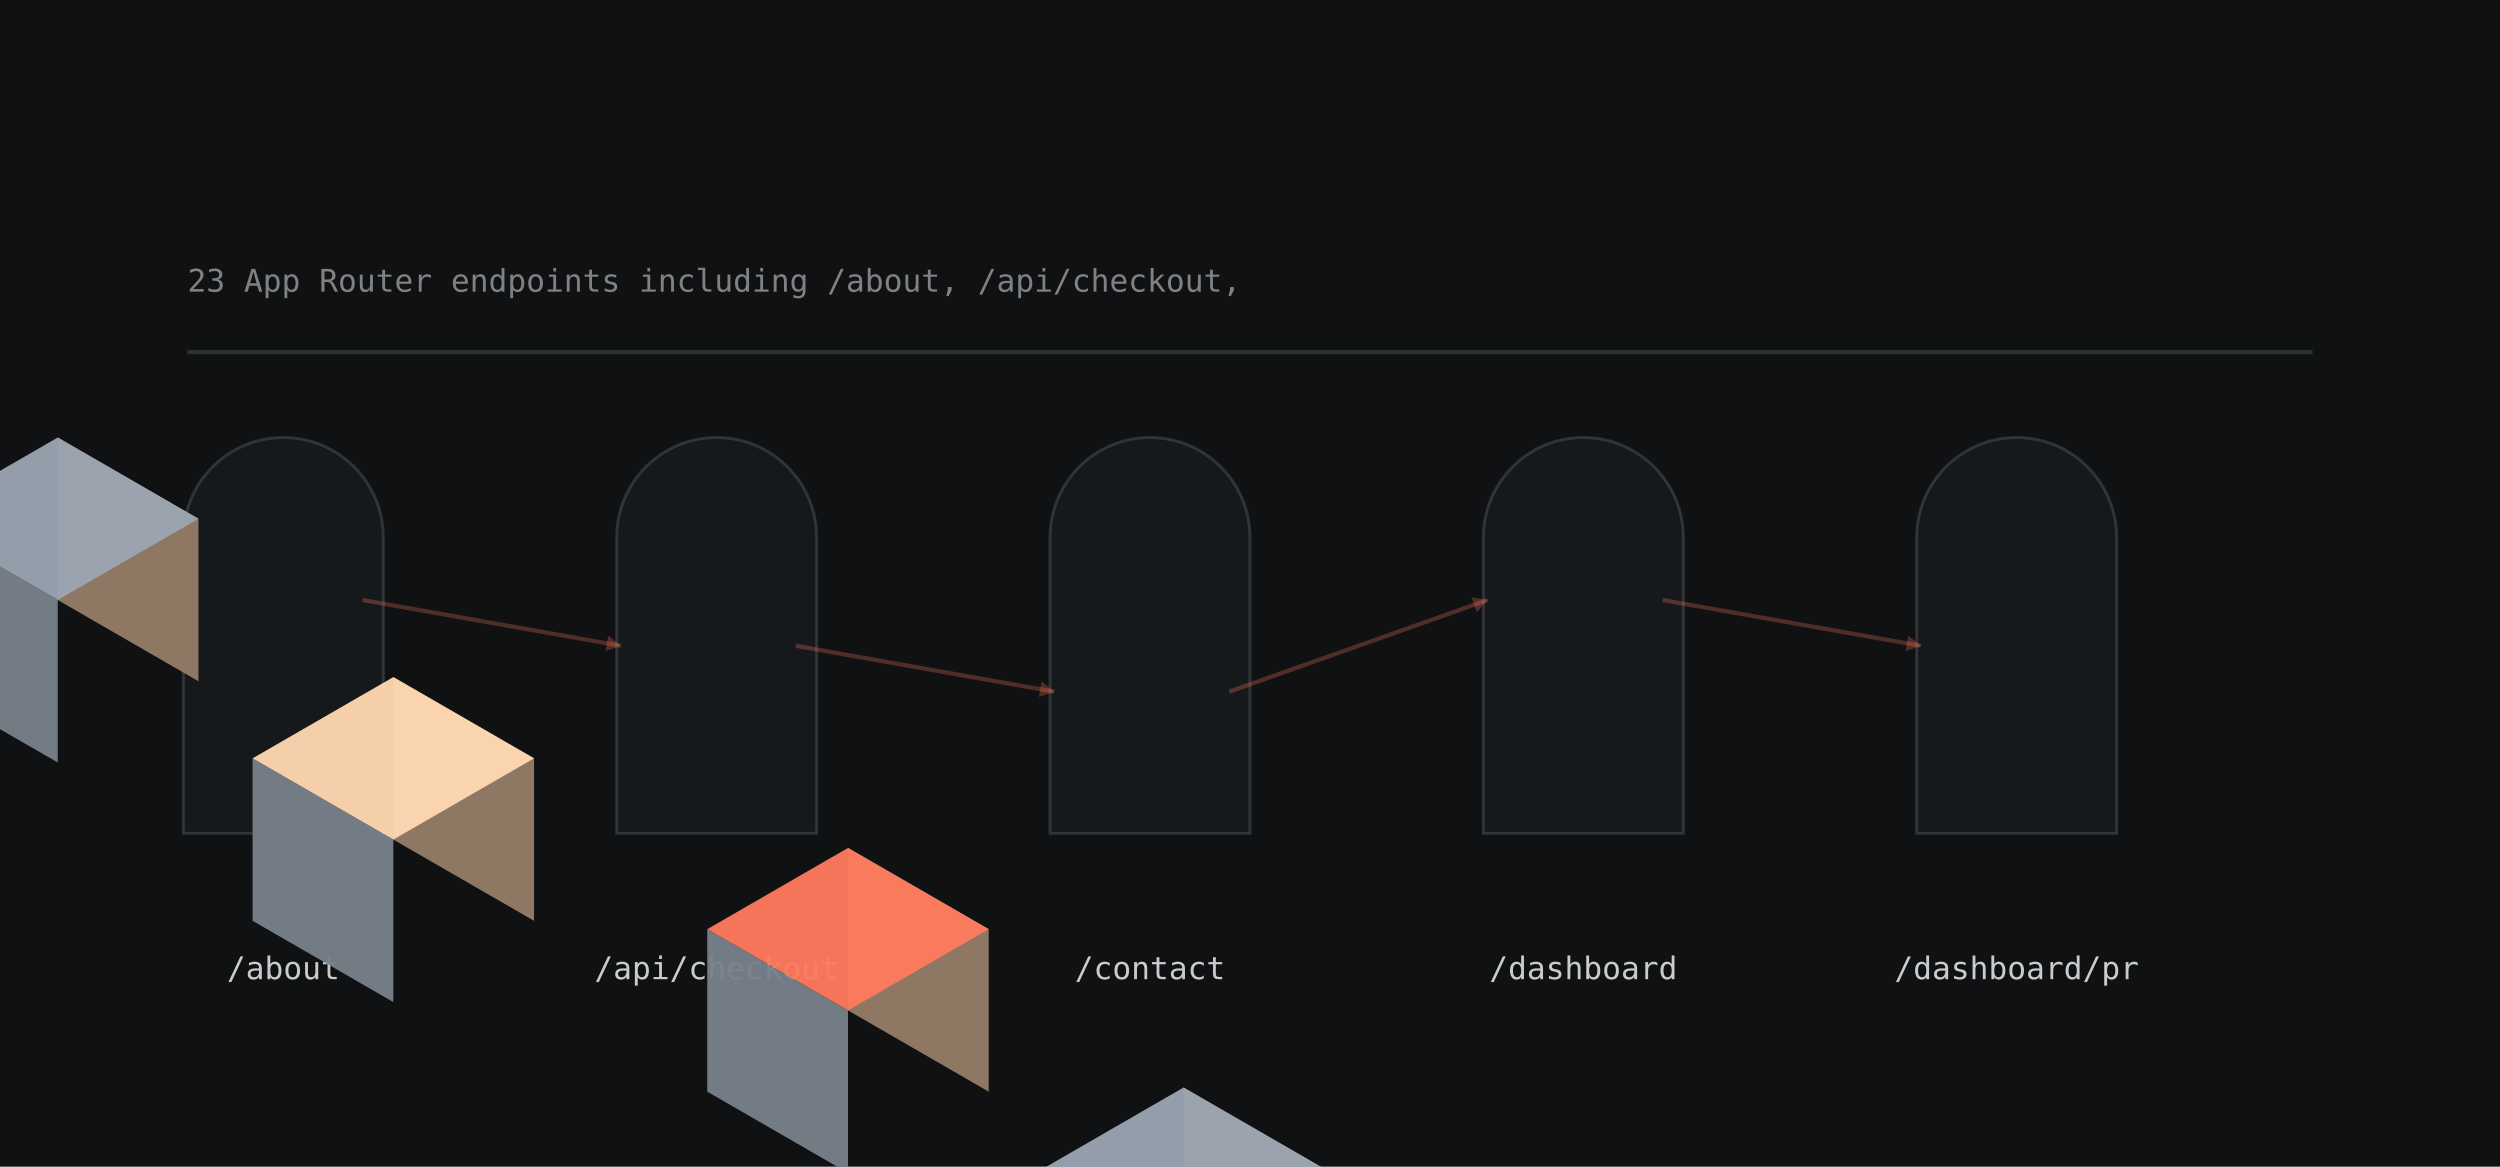
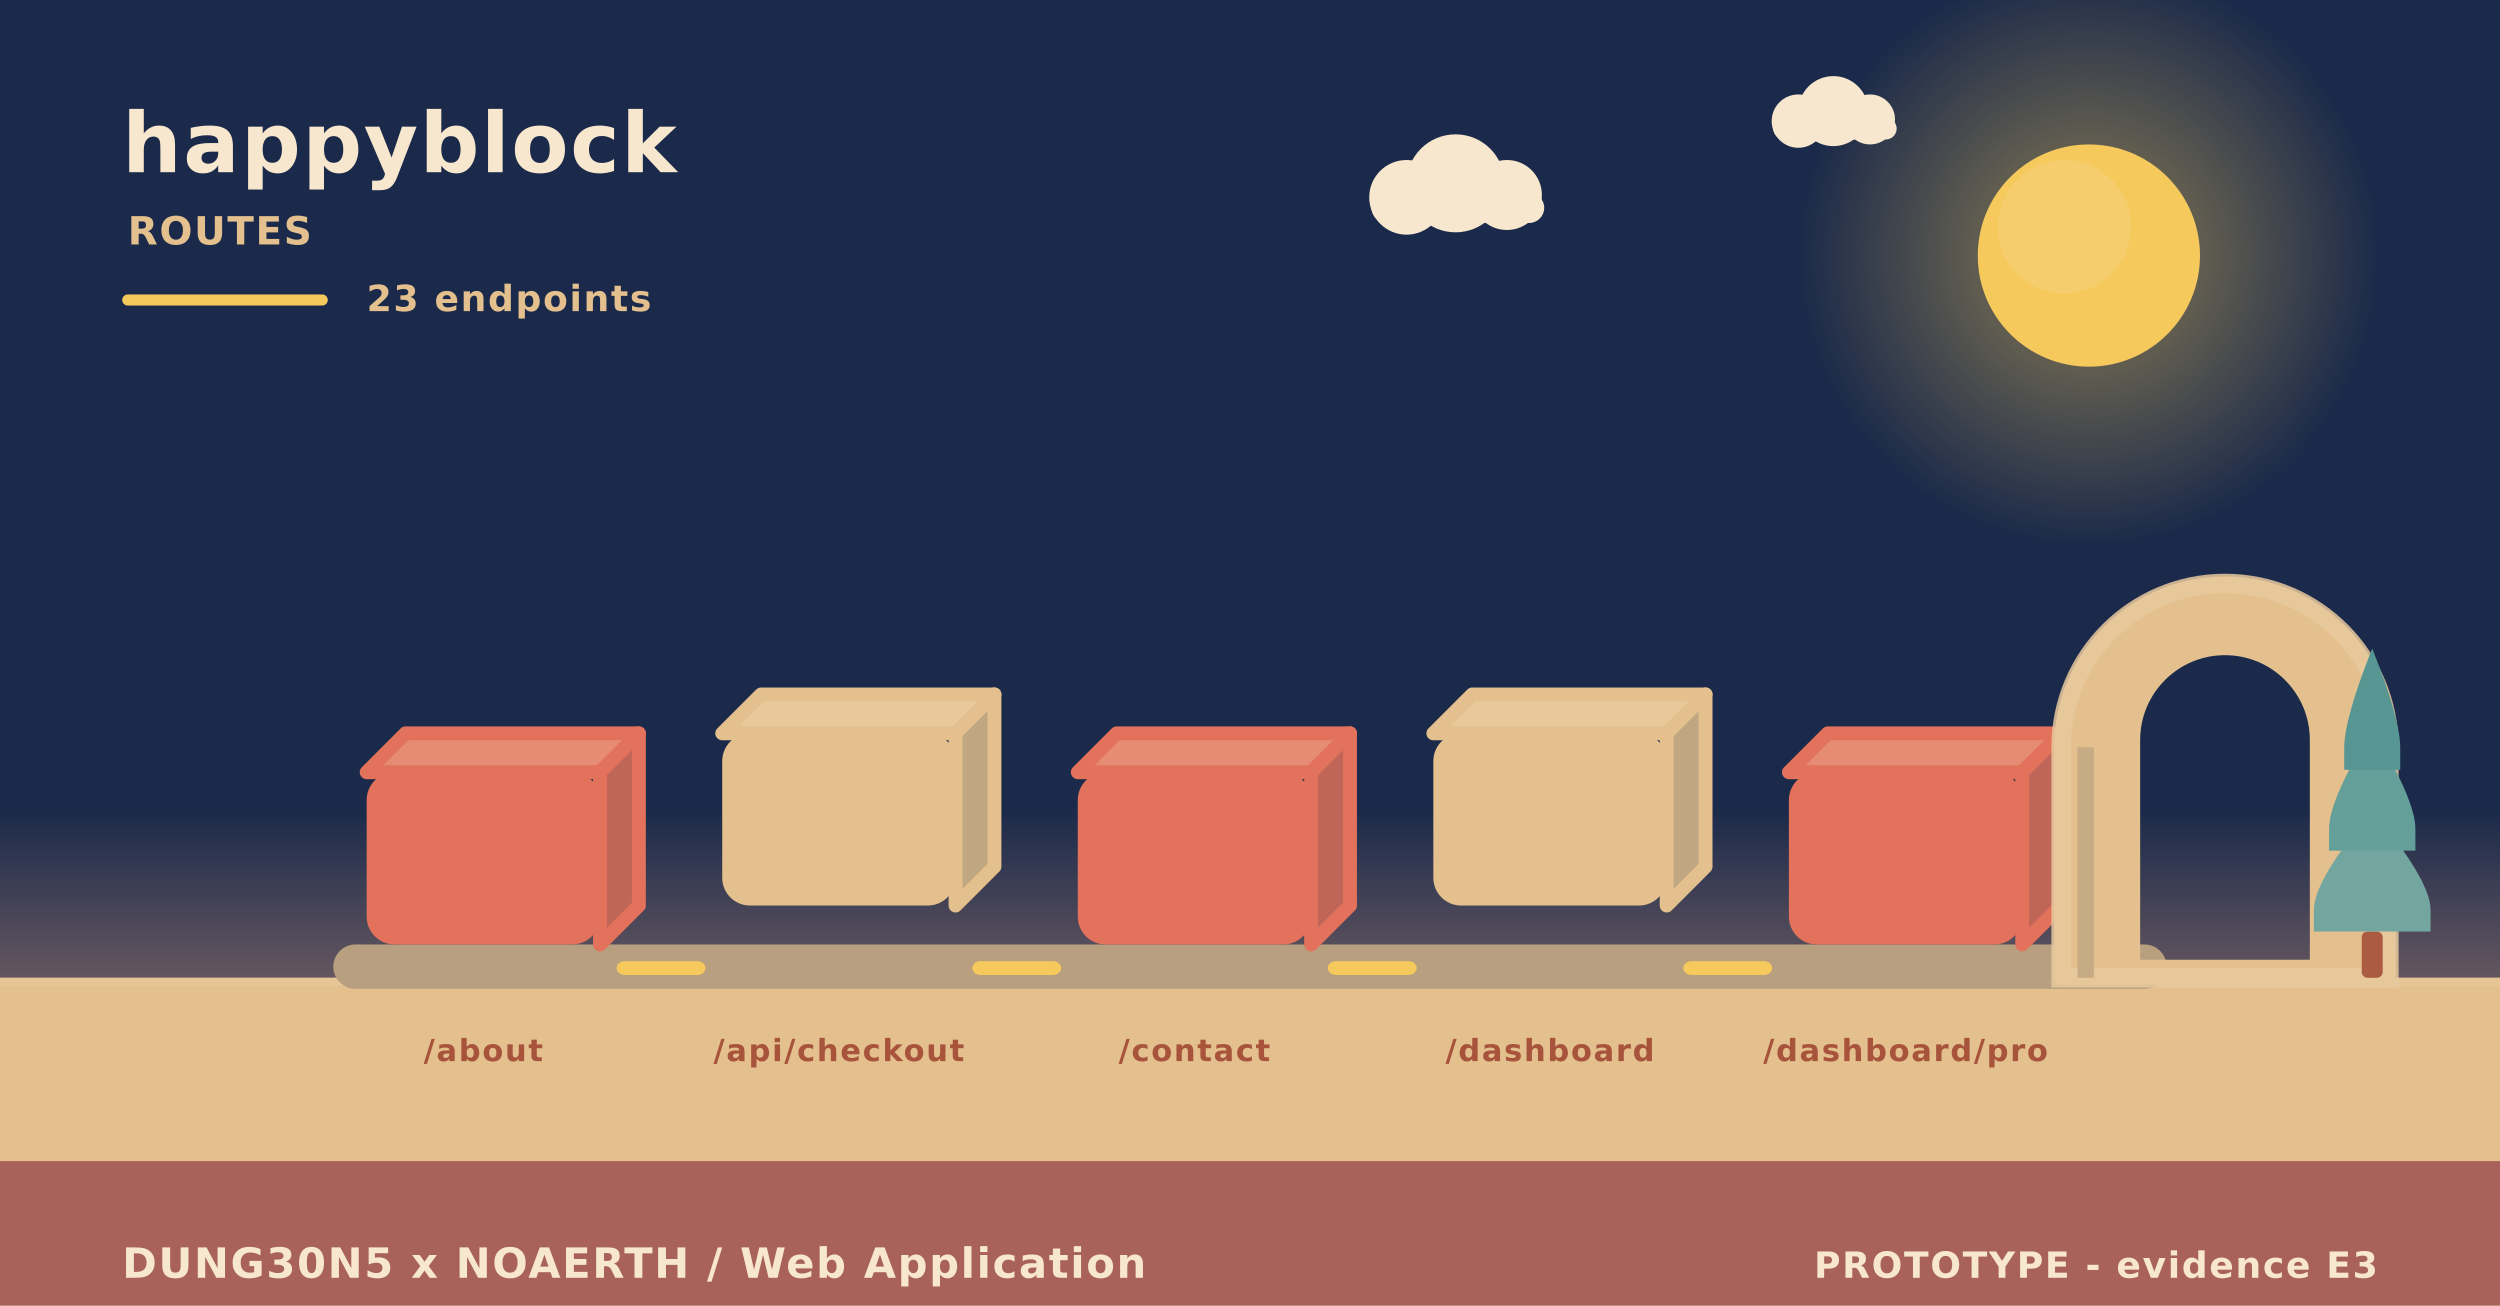
- <svg xmlns="http://www.w3.org/2000/svg" viewBox="0 0 1200 560" width="1200" height="560" role="img" aria-label="happyblock data flow">
-   <rect width="1200" height="560" fill="#0f1113" />
-   <defs>
-     <linearGradient id="gf" x1="0" y1="0" x2="1" y2="1">
-       <stop offset="0%" stop-color="#ff7a5c" />
-       <stop offset="100%" stop-color="#9aa5b1" />
-     </linearGradient>
-   </defs>
-   <path d="M88.00,400.00 L88.00,258.00 A48.00,48.00 0 0 1 184.00,258.00 L184.00,400.00 Z" fill="rgba(154,165,177,0.100)" opacity="0.55" stroke="rgba(154,165,177,0.400)" stroke-width="1.4" />
-   <polygon points="-133.37,173.00 -65.82,212.00 -65.82,134.00 -133.37,95.00" fill="#947d67" opacity="0.95" />
-   <polygon points="-200.92,212.00 -133.37,251.00 -133.37,173.00 -200.92,134.00" fill="#78818a" opacity="0.95" />
-   <polygon points="-133.37,95.00 -65.82,134.00 -133.37,173.00 -200.92,134.00" fill="#ff7a5c" opacity="0.95" />
-   <text x="136" y="470" font-family="ui-monospace,Menlo,monospace" font-size="15" fill="rgba(241,243,245,0.820)" text-anchor="middle">/about</text>
-   <path d="M296.00,400.00 L296.00,258.00 A48.00,48.00 0 0 1 392.00,258.00 L392.00,400.00 Z" fill="rgba(154,165,177,0.100)" opacity="0.55" stroke="rgba(154,165,177,0.400)" stroke-width="1.4" />
-   <polygon points="27.71,288.00 95.26,327.00 95.26,249.00 27.71,210.00" fill="#947d67" opacity="0.95" />
-   <polygon points="-39.84,327.00 27.71,366.00 27.71,288.00 -39.84,249.00" fill="#78818a" opacity="0.95" />
-   <polygon points="27.71,210.00 95.26,249.00 27.71,288.00 -39.84,249.00" fill="#9aa5b1" opacity="0.95" />
-   <text x="344" y="470" font-family="ui-monospace,Menlo,monospace" font-size="15" fill="rgba(241,243,245,0.820)" text-anchor="middle">/api/checkout</text>
-   <line x1="174.00" y1="288.00" x2="298.00" y2="310.00" stroke="rgba(255,122,92,0.500)" stroke-width="2.00" opacity="0.55" />
-   <polygon points="298.00,310.00 291.97,305.07 290.64,312.55" fill="rgba(255,122,92,0.500)" opacity="0.55" />
-   <path d="M504.00,400.00 L504.00,258.00 A48.00,48.00 0 0 1 600.00,258.00 L600.00,400.00 Z" fill="rgba(154,165,177,0.100)" opacity="0.55" stroke="rgba(154,165,177,0.400)" stroke-width="1.4" />
-   <polygon points="188.79,403.00 256.34,442.00 256.34,364.00 188.79,325.00" fill="#947d67" opacity="0.95" />
-   <polygon points="121.24,442.00 188.79,481.00 188.79,403.00 121.24,364.00" fill="#78818a" opacity="0.95" />
-   <polygon points="188.79,325.00 256.34,364.00 188.79,403.00 121.24,364.00" fill="#ffd8b1" opacity="0.95" />
-   <text x="552" y="470" font-family="ui-monospace,Menlo,monospace" font-size="15" fill="rgba(241,243,245,0.820)" text-anchor="middle">/contact</text>
-   <line x1="382.00" y1="310.00" x2="506.00" y2="332.00" stroke="rgba(255,122,92,0.500)" stroke-width="2.00" opacity="0.55" />
-   <polygon points="506.00,332.00 499.97,327.07 498.64,334.55" fill="rgba(255,122,92,0.500)" opacity="0.55" />
-   <path d="M712.00,400.00 L712.00,258.00 A48.00,48.00 0 0 1 808.00,258.00 L808.00,400.00 Z" fill="rgba(154,165,177,0.100)" opacity="0.55" stroke="rgba(154,165,177,0.400)" stroke-width="1.4" />
-   <polygon points="407.03,485.00 474.58,524.00 474.58,446.00 407.03,407.00" fill="#947d67" opacity="0.95" />
-   <polygon points="339.48,524.00 407.03,563.00 407.03,485.00 339.48,446.00" fill="#78818a" opacity="0.95" />
-   <polygon points="407.03,407.00 474.58,446.00 407.03,485.00 339.48,446.00" fill="#ff7a5c" opacity="0.95" />
-   <text x="760" y="470" font-family="ui-monospace,Menlo,monospace" font-size="15" fill="rgba(241,243,245,0.820)" text-anchor="middle">/dashboard</text>
-   <line x1="590.00" y1="332.00" x2="714.00" y2="288.00" stroke="rgba(255,122,92,0.500)" stroke-width="2.00" opacity="0.55" />
-   <polygon points="714.00,288.00 706.32,286.69 708.86,293.86" fill="rgba(255,122,92,0.500)" opacity="0.55" />
-   <path d="M920.00,400.00 L920.00,258.00 A48.00,48.00 0 0 1 1016.00,258.00 L1016.00,400.00 Z" fill="rgba(154,165,177,0.100)" opacity="0.55" stroke="rgba(154,165,177,0.400)" stroke-width="1.4" />
-   <polygon points="568.11,600.00 635.66,639.00 635.66,561.00 568.11,522.00" fill="#947d67" opacity="0.95" />
-   <polygon points="500.56,639.00 568.11,678.00 568.11,600.00 500.56,561.00" fill="#78818a" opacity="0.95" />
-   <polygon points="568.11,522.00 635.66,561.00 568.11,600.00 500.56,561.00" fill="#9aa5b1" opacity="0.95" />
-   <text x="968" y="470" font-family="ui-monospace,Menlo,monospace" font-size="15" fill="rgba(241,243,245,0.820)" text-anchor="middle">/dashboard/pr</text>
-   <line x1="798.00" y1="288.00" x2="922.00" y2="310.00" stroke="rgba(255,122,92,0.500)" stroke-width="2.00" opacity="0.55" />
-   <polygon points="922.00,310.00 915.97,305.07 914.64,312.55" fill="rgba(255,122,92,0.500)" opacity="0.55" />
-   <rect x="90.00" y="168.00" width="1020.00" height="2.00" rx="0.00" fill="rgba(241,243,245,0.140)" opacity="1.00" />
-   <text x="90" y="140" font-family="ui-monospace,Menlo,monospace" font-size="15" fill="rgba(241,243,245,0.500)">23 App Router endpoints including /about, /api/checkout,</text>
+ <svg xmlns="http://www.w3.org/2000/svg" width="900" height="470" viewBox="0 0 900 470" role="img" aria-label="happyblock - how data moves">
+   <linearGradient id="skyd" x1="0" y1="0" x2="0" y2="1">
+     <stop offset="0" stop-color="#1b2a4a" />
+     <stop offset="0.62" stop-color="#1b2a4a" />
+     <stop offset="1" stop-color="#f3ad8a" />
+   </linearGradient>
+   <rect width="900" height="470" fill="url(#skyd)" />
+   <radialGradient id="sund">
+     <stop offset="0.35" stop-color="#f5c95c" stop-opacity="0.34" />
+     <stop offset="1" stop-color="#f5c95c" stop-opacity="0" />
+   </radialGradient>
+   <circle cx="752" cy="92" r="104" fill="url(#sund)" />
+   <circle cx="752" cy="92" r="40" fill="#f5c95c" />
+   <circle cx="743.2" cy="81.6" r="24" fill="#f5d27e" opacity="0.5" />
+   <g>
+     <circle cx="524" cy="66" r="17.64" fill="#f6e7ce" />
+     <circle cx="506.36" cy="71.04" r="13.44" fill="#f6e7ce" />
+     <circle cx="542.48" cy="70.2" r="12.6" fill="#f6e7ce" />
+     <rect x="493.76" y="69.36" width="62.16" height="10.92" rx="5.46" fill="#f6e7ce" />
+   </g>
+   <g>
+     <circle cx="660" cy="40" r="12.6" fill="#f6e7ce" />
+     <circle cx="647.4" cy="43.6" r="9.6" fill="#f6e7ce" />
+     <circle cx="673.2" cy="43" r="9" fill="#f6e7ce" />
+     <rect x="638.4" y="42.4" width="44.4" height="7.8" rx="3.9" fill="#f6e7ce" />
+   </g>
+   <rect x="0" y="352" width="900" height="118" fill="#e3c08d" />
+   <rect x="0" y="352" width="900" height="3" fill="#e6c596" />
+   <text x="44" y="62" font-family="Verdana,DejaVu Sans,sans-serif" font-size="30" font-weight="700" letter-spacing="0.6" fill="#f6e7ce" text-anchor="start">happyblock</text>
+   <text x="46" y="88" font-family="Verdana,DejaVu Sans,sans-serif" font-size="14" font-weight="700" letter-spacing="0.6" fill="#e3c08d" text-anchor="start">ROUTES</text>
+   <rect x="44" y="106" width="74" height="4" rx="2" fill="#f5c95c" />
+   <text x="132" y="112" font-family="Verdana,DejaVu Sans,sans-serif" font-size="13" font-weight="700" letter-spacing="0.6" fill="#e3c08d" text-anchor="start">23 endpoints</text>
+   <rect x="120" y="340" width="660" height="16" rx="8" fill="#b79f80" />
+   <path d="M132,278 L216,278 L230,264 L146,264 Z" fill="#e68c74" stroke="#e2725b" stroke-width="5" stroke-linejoin="round" />
+   <path d="M216,278 L230,264 L230,326 L216,340 Z" fill="#c06658" stroke="#e2725b" stroke-width="5" stroke-linejoin="round" />
+   <rect x="132" y="278" width="84" height="62" rx="10" fill="#e2725b" />
+   <text x="174" y="382" font-family="Verdana,DejaVu Sans,sans-serif" font-size="11" font-weight="700" letter-spacing="0.6" fill="#a8543c" text-anchor="middle">/about</text>
+   <path d="M260,264 L344,264 L358,250 L274,250 Z" fill="#e7c99b" stroke="#e3c08d" stroke-width="5" stroke-linejoin="round" />
+   <path d="M344,264 L358,250 L358,312 L344,326 Z" fill="#c1a682" stroke="#e3c08d" stroke-width="5" stroke-linejoin="round" />
+   <rect x="260" y="264" width="84" height="62" rx="10" fill="#e3c08d" />
+   <text x="302" y="382" font-family="Verdana,DejaVu Sans,sans-serif" font-size="11" font-weight="700" letter-spacing="0.6" fill="#a8543c" text-anchor="middle">/api/checkout</text>
+   <rect x="222" y="346" width="32" height="5" rx="3" fill="#f5c95c" />
+   <path d="M388,278 L472,278 L486,264 L402,264 Z" fill="#e68c74" stroke="#e2725b" stroke-width="5" stroke-linejoin="round" />
+   <path d="M472,278 L486,264 L486,326 L472,340 Z" fill="#c06658" stroke="#e2725b" stroke-width="5" stroke-linejoin="round" />
+   <rect x="388" y="278" width="84" height="62" rx="10" fill="#e2725b" />
+   <text x="430" y="382" font-family="Verdana,DejaVu Sans,sans-serif" font-size="11" font-weight="700" letter-spacing="0.6" fill="#a8543c" text-anchor="middle">/contact</text>
+   <rect x="350" y="346" width="32" height="5" rx="3" fill="#f5c95c" />
+   <path d="M516,264 L600,264 L614,250 L530,250 Z" fill="#e7c99b" stroke="#e3c08d" stroke-width="5" stroke-linejoin="round" />
+   <path d="M600,264 L614,250 L614,312 L600,326 Z" fill="#c1a682" stroke="#e3c08d" stroke-width="5" stroke-linejoin="round" />
+   <rect x="516" y="264" width="84" height="62" rx="10" fill="#e3c08d" />
+   <text x="558" y="382" font-family="Verdana,DejaVu Sans,sans-serif" font-size="11" font-weight="700" letter-spacing="0.6" fill="#a8543c" text-anchor="middle">/dashboard</text>
+   <rect x="478" y="346" width="32" height="5" rx="3" fill="#f5c95c" />
+   <path d="M644,278 L728,278 L742,264 L658,264 Z" fill="#e68c74" stroke="#e2725b" stroke-width="5" stroke-linejoin="round" />
+   <path d="M728,278 L742,264 L742,326 L728,340 Z" fill="#c06658" stroke="#e2725b" stroke-width="5" stroke-linejoin="round" />
+   <rect x="644" y="278" width="84" height="62" rx="10" fill="#e2725b" />
+   <text x="686" y="382" font-family="Verdana,DejaVu Sans,sans-serif" font-size="11" font-weight="700" letter-spacing="0.6" fill="#a8543c" text-anchor="middle">/dashboard/pro</text>
+   <rect x="606" y="346" width="32" height="5" rx="3" fill="#f5c95c" />
+   <path d="M742,352 L742,269.04 A59,59 0 0 1 860,269.04 L860,352 Z M767.96,348 L767.96,266.4 A33.04,33.04 0 0 1 834.04,266.4 L834.04,348 Z" fill="#e3c08d" fill-rule="evenodd" stroke="#e3c08d" stroke-width="5" stroke-linejoin="round" />
+   <path d="M742,352 L742,269.04 A59,59 0 0 1 860,269.04 L860,352 Z" fill="none" stroke="#e8c99d" stroke-width="7" stroke-linecap="round" opacity="0.85" />
+   <rect x="747.9" y="269.04" width="5.9" height="82.96" fill="#c7ab84" />
+   <rect x="850.22" y="335.36" width="7.56" height="16.64" rx="2.1" fill="#ac5b43" />
+   <path d="M854,291.68 Q833,317.01 833,327.5 Q833,335.36 833,335.36 L875,335.36 Q875,335.36 875,327.5 Q875,317.01 854,291.68 Z" fill="#74a6a0" />
+   <path d="M854,262.56 Q838.46,287.89 838.46,298.38 Q838.46,306.24 838.46,306.24 L869.54,306.24 Q869.54,306.24 869.54,298.38 Q869.54,287.89 854,262.56 Z" fill="#649f9a" />
+   <path d="M854,233.44 Q843.92,258.77 843.92,269.26 Q843.92,277.12 843.92,277.12 L864.08,277.12 Q864.08,277.12 864.08,269.26 Q864.08,258.77 854,233.44 Z" fill="#589694" />
+   <rect x="0" y="418" width="900" height="52" rx="0" fill="#a65c56" opacity="0.94" />
+   <text x="44" y="460" font-family="Verdana,DejaVu Sans,sans-serif" font-size="15" font-weight="700" letter-spacing="0.6" fill="#f6e7ce" text-anchor="start">DUNG30N5 x NOAERTH  /  Web Application</text>
+   <text x="856" y="460" font-family="Verdana,DejaVu Sans,sans-serif" font-size="13" font-weight="700" letter-spacing="0.6" fill="#f6e7ce" text-anchor="end">PROTOTYPE  -  evidence E3</text>
</svg>
